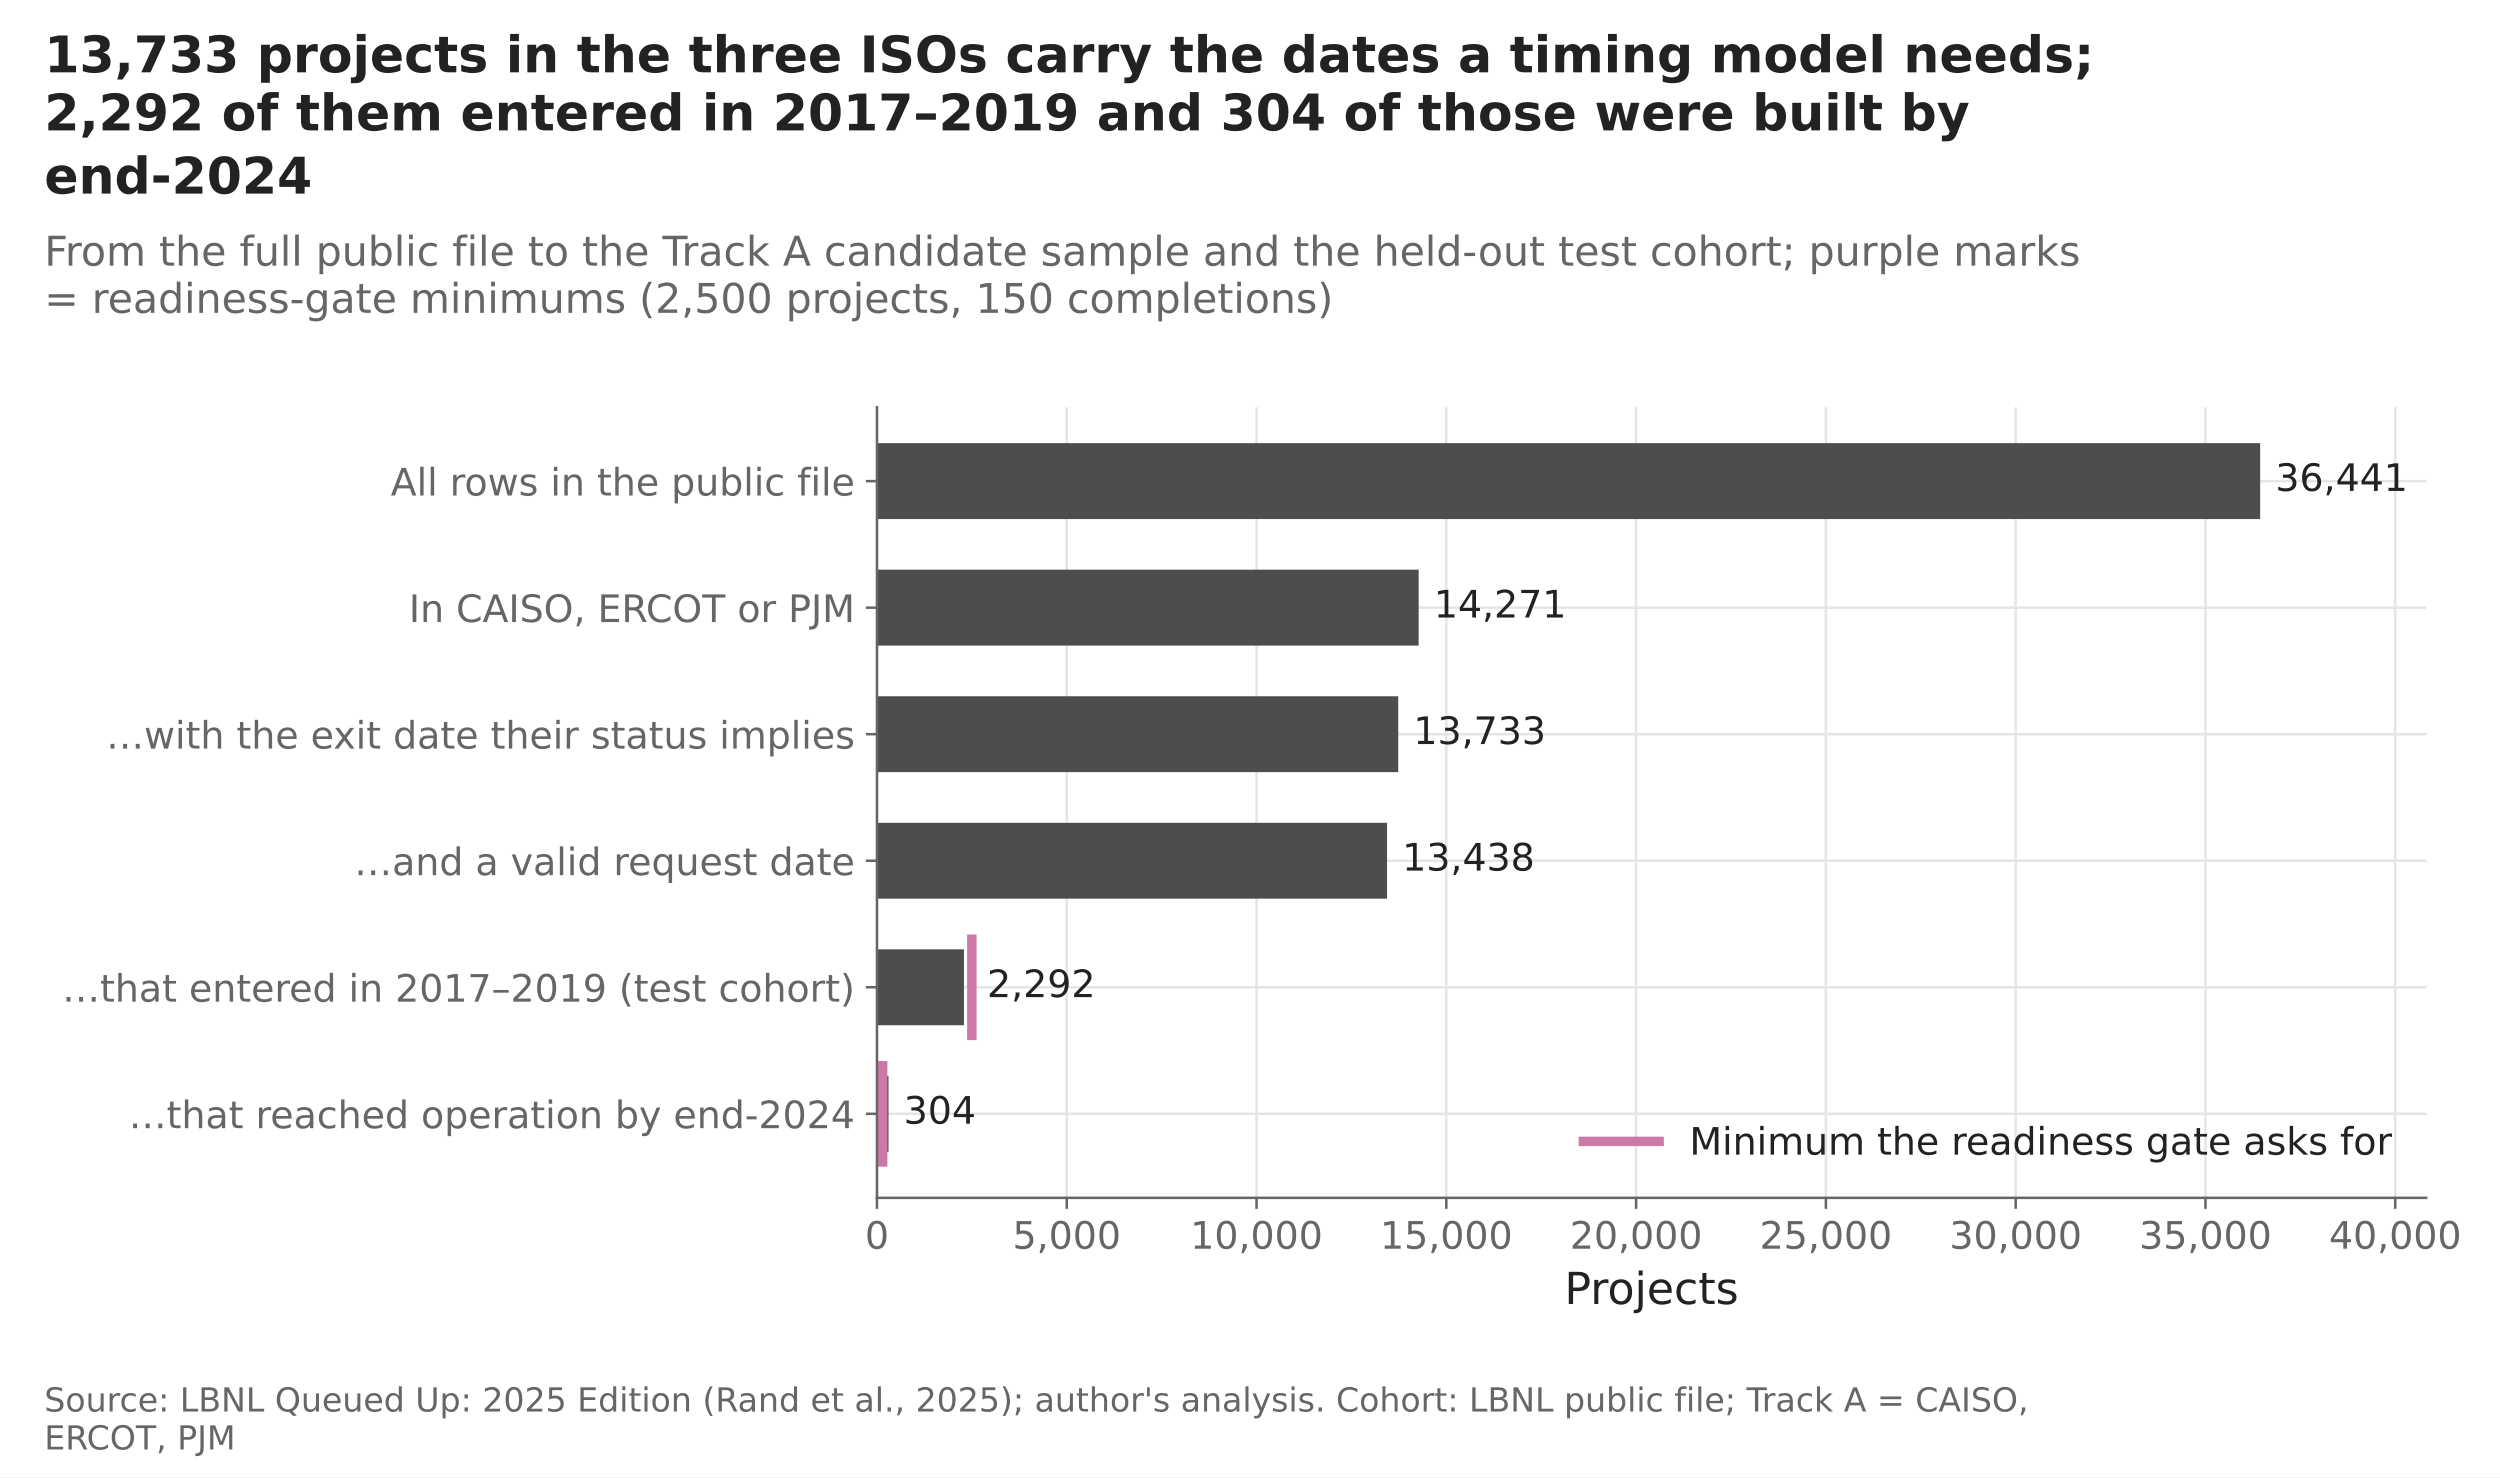
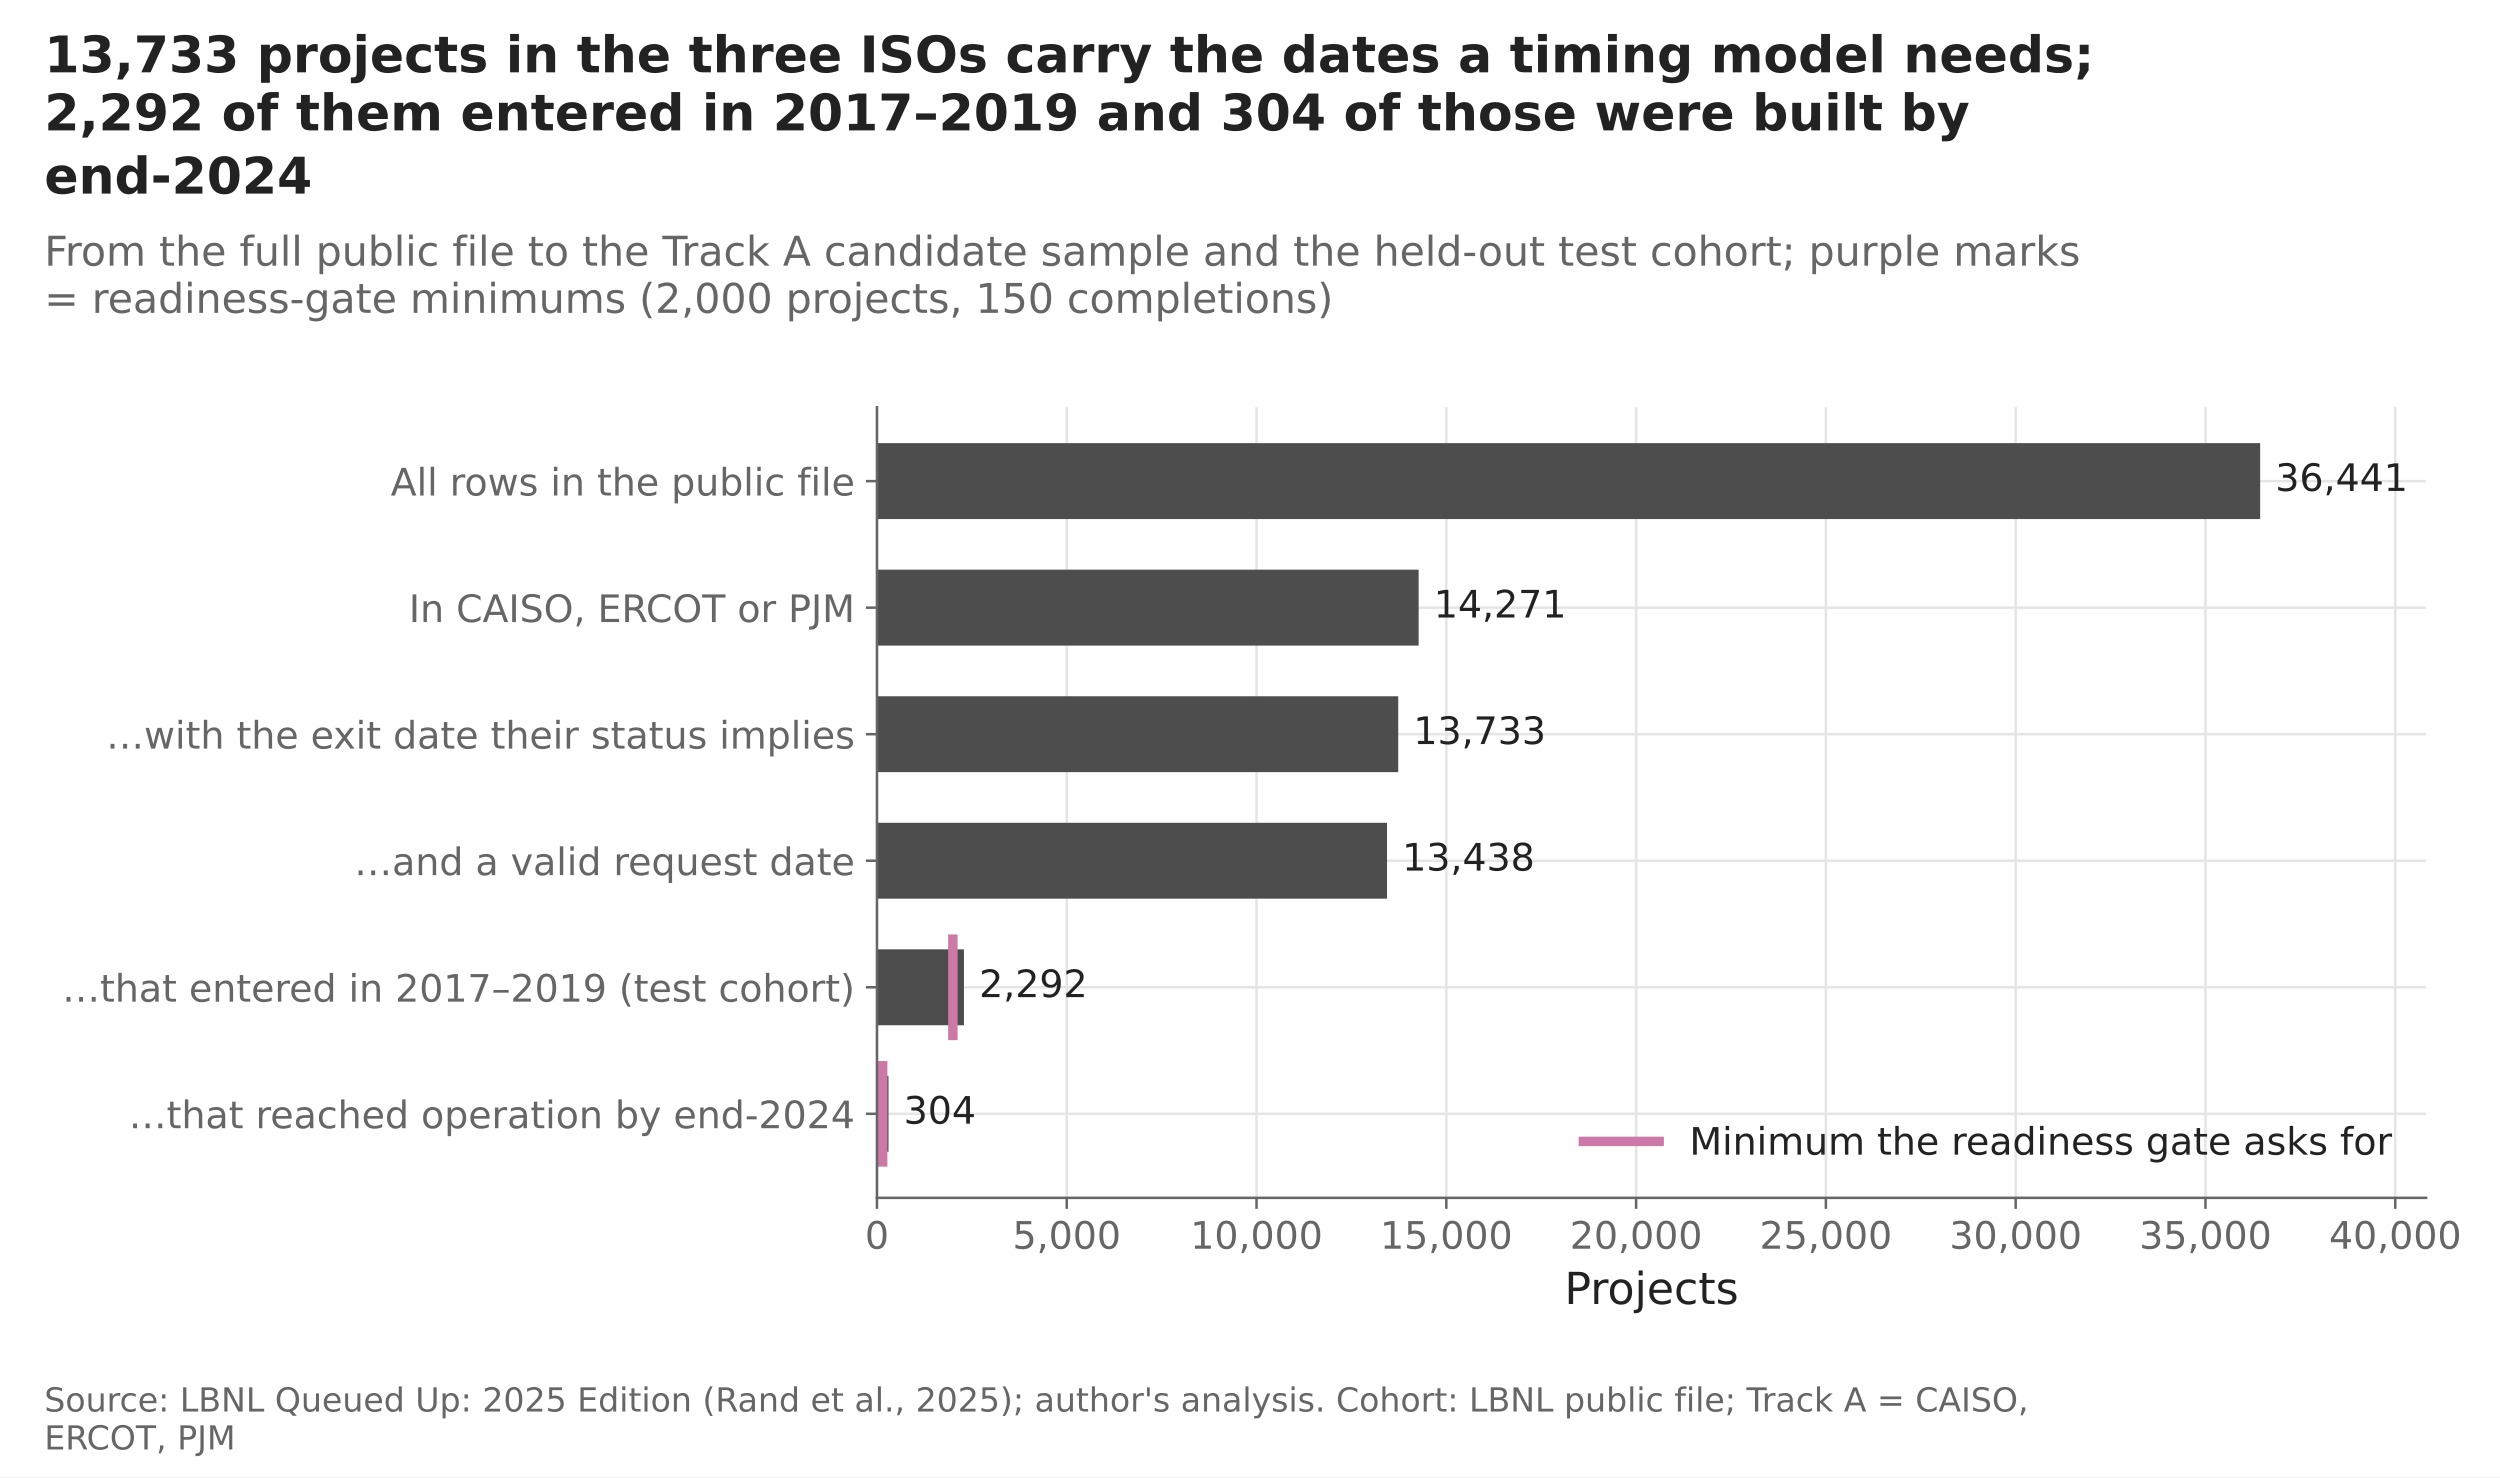
<svg xmlns="http://www.w3.org/2000/svg" xmlns:xlink="http://www.w3.org/1999/xlink" width="792pt" height="468pt" viewBox="0 0 792 468" version="1.1">
  <defs>
    <style type="text/css">*{stroke-linejoin: round; stroke-linecap: butt}</style>
  </defs>
  <g id="figure_1">
    <g id="patch_1">
      <path d="M 0 468  L 792 468  L 792 0  L 0 0  z " style="fill: #ffffff" />
    </g>
    <g id="axes_1">
      <g id="patch_2">
        <path d="M 277.821 379.478  L 768.601 379.478  L 768.601 129.004  L 277.821 129.004  z " style="fill: #ffffff" />
      </g>
      <g id="matplotlib.axis_1">
        <g id="xtick_1">
          <g id="line2d_1">
            <path d="M 277.821 379.478  L 277.821 129.004  " clip-path="url(#p68431c05c6)" style="fill: none; stroke: #e5e5e5; stroke-width: 0.8; stroke-linecap: square" />
          </g>
          <g id="line2d_2">
            <defs>
              <path id="me00eba5936" d="M 0 0  L 0 3.5  " style="stroke: #666666; stroke-width: 0.8" />
            </defs>
            <g>
              <use xlink:href="#me00eba5936" x="277.821" y="379.478" style="fill: #666666; stroke: #666666; stroke-width: 0.8" />
            </g>
          </g>
          <g id="text_1">
            <text style="font-size: 12px; font-family: 'DejaVu Sans', 'Bitstream Vera Sans', 'Computer Modern Sans Serif', 'Lucida Grande', 'Verdana', 'Geneva', 'Lucid', 'Arial', 'Helvetica', 'Avant Garde', sans-serif; text-anchor: middle; fill: #666666" x="277.821" y="395.595" transform="rotate(-0 277.8213 395.5952)">0</text>
          </g>
        </g>
        <g id="xtick_2">
          <g id="line2d_3">
            <path d="M 337.945 379.478  L 337.945 129.004  " clip-path="url(#p68431c05c6)" style="fill: none; stroke: #e5e5e5; stroke-width: 0.8; stroke-linecap: square" />
          </g>
          <g id="line2d_4">
            <g>
              <use xlink:href="#me00eba5936" x="337.945" y="379.478" style="fill: #666666; stroke: #666666; stroke-width: 0.8" />
            </g>
          </g>
          <g id="text_2">
            <text style="font-size: 12px; font-family: 'DejaVu Sans', 'Bitstream Vera Sans', 'Computer Modern Sans Serif', 'Lucida Grande', 'Verdana', 'Geneva', 'Lucid', 'Arial', 'Helvetica', 'Avant Garde', sans-serif; text-anchor: middle; fill: #666666" x="337.945" y="395.595" transform="rotate(-0 337.9453 395.5952)">5,000</text>
          </g>
        </g>
        <g id="xtick_3">
          <g id="line2d_5">
            <path d="M 398.069 379.478  L 398.069 129.004  " clip-path="url(#p68431c05c6)" style="fill: none; stroke: #e5e5e5; stroke-width: 0.8; stroke-linecap: square" />
          </g>
          <g id="line2d_6">
            <g>
              <use xlink:href="#me00eba5936" x="398.069" y="379.478" style="fill: #666666; stroke: #666666; stroke-width: 0.8" />
            </g>
          </g>
          <g id="text_3">
            <text style="font-size: 12px; font-family: 'DejaVu Sans', 'Bitstream Vera Sans', 'Computer Modern Sans Serif', 'Lucida Grande', 'Verdana', 'Geneva', 'Lucid', 'Arial', 'Helvetica', 'Avant Garde', sans-serif; text-anchor: middle; fill: #666666" x="398.069" y="395.595" transform="rotate(-0 398.0693 395.5952)">10,000</text>
          </g>
        </g>
        <g id="xtick_4">
          <g id="line2d_7">
            <path d="M 458.193 379.478  L 458.193 129.004  " clip-path="url(#p68431c05c6)" style="fill: none; stroke: #e5e5e5; stroke-width: 0.8; stroke-linecap: square" />
          </g>
          <g id="line2d_8">
            <g>
              <use xlink:href="#me00eba5936" x="458.193" y="379.478" style="fill: #666666; stroke: #666666; stroke-width: 0.8" />
            </g>
          </g>
          <g id="text_4">
            <text style="font-size: 12px; font-family: 'DejaVu Sans', 'Bitstream Vera Sans', 'Computer Modern Sans Serif', 'Lucida Grande', 'Verdana', 'Geneva', 'Lucid', 'Arial', 'Helvetica', 'Avant Garde', sans-serif; text-anchor: middle; fill: #666666" x="458.193" y="395.595" transform="rotate(-0 458.1933 395.5952)">15,000</text>
          </g>
        </g>
        <g id="xtick_5">
          <g id="line2d_9">
            <path d="M 518.317 379.478  L 518.317 129.004  " clip-path="url(#p68431c05c6)" style="fill: none; stroke: #e5e5e5; stroke-width: 0.8; stroke-linecap: square" />
          </g>
          <g id="line2d_10">
            <g>
              <use xlink:href="#me00eba5936" x="518.317" y="379.478" style="fill: #666666; stroke: #666666; stroke-width: 0.8" />
            </g>
          </g>
          <g id="text_5">
            <text style="font-size: 12px; font-family: 'DejaVu Sans', 'Bitstream Vera Sans', 'Computer Modern Sans Serif', 'Lucida Grande', 'Verdana', 'Geneva', 'Lucid', 'Arial', 'Helvetica', 'Avant Garde', sans-serif; text-anchor: middle; fill: #666666" x="518.317" y="395.595" transform="rotate(-0 518.3173 395.5952)">20,000</text>
          </g>
        </g>
        <g id="xtick_6">
          <g id="line2d_11">
            <path d="M 578.441 379.478  L 578.441 129.004  " clip-path="url(#p68431c05c6)" style="fill: none; stroke: #e5e5e5; stroke-width: 0.8; stroke-linecap: square" />
          </g>
          <g id="line2d_12">
            <g>
              <use xlink:href="#me00eba5936" x="578.441" y="379.478" style="fill: #666666; stroke: #666666; stroke-width: 0.8" />
            </g>
          </g>
          <g id="text_6">
            <text style="font-size: 12px; font-family: 'DejaVu Sans', 'Bitstream Vera Sans', 'Computer Modern Sans Serif', 'Lucida Grande', 'Verdana', 'Geneva', 'Lucid', 'Arial', 'Helvetica', 'Avant Garde', sans-serif; text-anchor: middle; fill: #666666" x="578.441" y="395.595" transform="rotate(-0 578.4413 395.5952)">25,000</text>
          </g>
        </g>
        <g id="xtick_7">
          <g id="line2d_13">
            <path d="M 638.565 379.478  L 638.565 129.004  " clip-path="url(#p68431c05c6)" style="fill: none; stroke: #e5e5e5; stroke-width: 0.8; stroke-linecap: square" />
          </g>
          <g id="line2d_14">
            <g>
              <use xlink:href="#me00eba5936" x="638.565" y="379.478" style="fill: #666666; stroke: #666666; stroke-width: 0.8" />
            </g>
          </g>
          <g id="text_7">
            <text style="font-size: 12px; font-family: 'DejaVu Sans', 'Bitstream Vera Sans', 'Computer Modern Sans Serif', 'Lucida Grande', 'Verdana', 'Geneva', 'Lucid', 'Arial', 'Helvetica', 'Avant Garde', sans-serif; text-anchor: middle; fill: #666666" x="638.565" y="395.595" transform="rotate(-0 638.5653 395.5952)">30,000</text>
          </g>
        </g>
        <g id="xtick_8">
          <g id="line2d_15">
            <path d="M 698.689 379.478  L 698.689 129.004  " clip-path="url(#p68431c05c6)" style="fill: none; stroke: #e5e5e5; stroke-width: 0.8; stroke-linecap: square" />
          </g>
          <g id="line2d_16">
            <g>
              <use xlink:href="#me00eba5936" x="698.689" y="379.478" style="fill: #666666; stroke: #666666; stroke-width: 0.8" />
            </g>
          </g>
          <g id="text_8">
            <text style="font-size: 12px; font-family: 'DejaVu Sans', 'Bitstream Vera Sans', 'Computer Modern Sans Serif', 'Lucida Grande', 'Verdana', 'Geneva', 'Lucid', 'Arial', 'Helvetica', 'Avant Garde', sans-serif; text-anchor: middle; fill: #666666" x="698.689" y="395.595" transform="rotate(-0 698.6893 395.5952)">35,000</text>
          </g>
        </g>
        <g id="xtick_9">
          <g id="line2d_17">
            <path d="M 758.813 379.478  L 758.813 129.004  " clip-path="url(#p68431c05c6)" style="fill: none; stroke: #e5e5e5; stroke-width: 0.8; stroke-linecap: square" />
          </g>
          <g id="line2d_18">
            <g>
              <use xlink:href="#me00eba5936" x="758.813" y="379.478" style="fill: #666666; stroke: #666666; stroke-width: 0.8" />
            </g>
          </g>
          <g id="text_9">
            <text style="font-size: 12px; font-family: 'DejaVu Sans', 'Bitstream Vera Sans', 'Computer Modern Sans Serif', 'Lucida Grande', 'Verdana', 'Geneva', 'Lucid', 'Arial', 'Helvetica', 'Avant Garde', sans-serif; text-anchor: middle; fill: #666666" x="758.813" y="395.595" transform="rotate(-0 758.8133 395.5952)">40,000</text>
          </g>
        </g>
        <g id="text_10">
          <text style="font-size: 14px; font-family: 'DejaVu Sans', 'Bitstream Vera Sans', 'Computer Modern Sans Serif', 'Lucida Grande', 'Verdana', 'Geneva', 'Lucid', 'Arial', 'Helvetica', 'Avant Garde', sans-serif; text-anchor: middle; fill: #222222" x="523.211" y="413.116" transform="rotate(-0 523.2109 413.1158)">Projects</text>
        </g>
      </g>
      <g id="matplotlib.axis_2">
        <g id="ytick_1">
          <g id="line2d_19">
            <path d="M 277.821 152.416  L 768.601 152.416  " clip-path="url(#p68431c05c6)" style="fill: none; stroke: #e5e5e5; stroke-width: 0.8; stroke-linecap: square" />
          </g>
          <g id="line2d_20">
            <defs>
              <path id="mce5acbc380" d="M 0 0  L -3.5 0  " style="stroke: #666666; stroke-width: 0.8" />
            </defs>
            <g>
              <use xlink:href="#mce5acbc380" x="277.821" y="152.416" style="fill: #666666; stroke: #666666; stroke-width: 0.8" />
            </g>
          </g>
          <g id="text_11">
            <text style="font-size: 12px; font-family: 'DejaVu Sans', 'Bitstream Vera Sans', 'Computer Modern Sans Serif', 'Lucida Grande', 'Verdana', 'Geneva', 'Lucid', 'Arial', 'Helvetica', 'Avant Garde', sans-serif; text-anchor: end; fill: #666666" x="270.821" y="156.975" transform="rotate(-0 270.8213 156.9748)">All rows in the public file</text>
          </g>
        </g>
        <g id="ytick_2">
          <g id="line2d_21">
            <path d="M 277.821 192.504  L 768.601 192.504  " clip-path="url(#p68431c05c6)" style="fill: none; stroke: #e5e5e5; stroke-width: 0.8; stroke-linecap: square" />
          </g>
          <g id="line2d_22">
            <g>
              <use xlink:href="#mce5acbc380" x="277.821" y="192.504" style="fill: #666666; stroke: #666666; stroke-width: 0.8" />
            </g>
          </g>
          <g id="text_12">
            <text style="font-size: 12px; font-family: 'DejaVu Sans', 'Bitstream Vera Sans', 'Computer Modern Sans Serif', 'Lucida Grande', 'Verdana', 'Geneva', 'Lucid', 'Arial', 'Helvetica', 'Avant Garde', sans-serif; text-anchor: end; fill: #666666" x="270.821" y="197.063" transform="rotate(-0 270.8213 197.063)">In CAISO, ERCOT or PJM</text>
          </g>
        </g>
        <g id="ytick_3">
          <g id="line2d_23">
            <path d="M 277.821 232.593  L 768.601 232.593  " clip-path="url(#p68431c05c6)" style="fill: none; stroke: #e5e5e5; stroke-width: 0.8; stroke-linecap: square" />
          </g>
          <g id="line2d_24">
            <g>
              <use xlink:href="#mce5acbc380" x="277.821" y="232.593" style="fill: #666666; stroke: #666666; stroke-width: 0.8" />
            </g>
          </g>
          <g id="text_13">
            <text style="font-size: 12px; font-family: 'DejaVu Sans', 'Bitstream Vera Sans', 'Computer Modern Sans Serif', 'Lucida Grande', 'Verdana', 'Geneva', 'Lucid', 'Arial', 'Helvetica', 'Avant Garde', sans-serif; text-anchor: end; fill: #666666" x="270.821" y="237.152" transform="rotate(-0 270.8213 237.1522)">…with the exit date their status implies</text>
          </g>
        </g>
        <g id="ytick_4">
          <g id="line2d_25">
            <path d="M 277.821 272.682  L 768.601 272.682  " clip-path="url(#p68431c05c6)" style="fill: none; stroke: #e5e5e5; stroke-width: 0.8; stroke-linecap: square" />
          </g>
          <g id="line2d_26">
            <g>
              <use xlink:href="#mce5acbc380" x="277.821" y="272.682" style="fill: #666666; stroke: #666666; stroke-width: 0.8" />
            </g>
          </g>
          <g id="text_14">
            <text style="font-size: 12px; font-family: 'DejaVu Sans', 'Bitstream Vera Sans', 'Computer Modern Sans Serif', 'Lucida Grande', 'Verdana', 'Geneva', 'Lucid', 'Arial', 'Helvetica', 'Avant Garde', sans-serif; text-anchor: end; fill: #666666" x="270.821" y="277.241" transform="rotate(-0 270.8213 277.2409)">…and a valid request date</text>
          </g>
        </g>
        <g id="ytick_5">
          <g id="line2d_27">
            <path d="M 277.821 312.77  L 768.601 312.77  " clip-path="url(#p68431c05c6)" style="fill: none; stroke: #e5e5e5; stroke-width: 0.8; stroke-linecap: square" />
          </g>
          <g id="line2d_28">
            <g>
              <use xlink:href="#mce5acbc380" x="277.821" y="312.77" style="fill: #666666; stroke: #666666; stroke-width: 0.8" />
            </g>
          </g>
          <g id="text_15">
            <text style="font-size: 12px; font-family: 'DejaVu Sans', 'Bitstream Vera Sans', 'Computer Modern Sans Serif', 'Lucida Grande', 'Verdana', 'Geneva', 'Lucid', 'Arial', 'Helvetica', 'Avant Garde', sans-serif; text-anchor: end; fill: #666666" x="270.821" y="317.33" transform="rotate(-0 270.8213 317.3295)">…that entered in 2017–2019 (test cohort)</text>
          </g>
        </g>
        <g id="ytick_6">
          <g id="line2d_29">
            <path d="M 277.821 352.859  L 768.601 352.859  " clip-path="url(#p68431c05c6)" style="fill: none; stroke: #e5e5e5; stroke-width: 0.8; stroke-linecap: square" />
          </g>
          <g id="line2d_30">
            <g>
              <use xlink:href="#mce5acbc380" x="277.821" y="352.859" style="fill: #666666; stroke: #666666; stroke-width: 0.8" />
            </g>
          </g>
          <g id="text_16">
            <text style="font-size: 12px; font-family: 'DejaVu Sans', 'Bitstream Vera Sans', 'Computer Modern Sans Serif', 'Lucida Grande', 'Verdana', 'Geneva', 'Lucid', 'Arial', 'Helvetica', 'Avant Garde', sans-serif; text-anchor: end; fill: #666666" x="270.821" y="357.418" transform="rotate(-0 270.8213 357.4182)">…that reached operation by end-2024</text>
          </g>
        </g>
      </g>
      <g id="patch_3">
        <path d="M 277.821 164.442  L 716.017 164.442  L 716.017 140.389  L 277.821 140.389  z " clip-path="url(#p68431c05c6)" style="fill: #4d4d4d" />
      </g>
      <g id="patch_4">
        <path d="M 277.821 204.531  L 449.427 204.531  L 449.427 180.478  L 277.821 180.478  z " clip-path="url(#p68431c05c6)" style="fill: #4d4d4d" />
      </g>
      <g id="patch_5">
        <path d="M 277.821 244.62  L 442.958 244.62  L 442.958 220.567  L 277.821 220.567  z " clip-path="url(#p68431c05c6)" style="fill: #4d4d4d" />
      </g>
      <g id="patch_6">
        <path d="M 277.821 284.708  L 439.411 284.708  L 439.411 260.655  L 277.821 260.655  z " clip-path="url(#p68431c05c6)" style="fill: #4d4d4d" />
      </g>
      <g id="patch_7">
        <path d="M 277.821 324.797  L 305.382 324.797  L 305.382 300.744  L 277.821 300.744  z " clip-path="url(#p68431c05c6)" style="fill: #4d4d4d" />
      </g>
      <g id="patch_8">
        <path d="M 277.821 364.886  L 281.477 364.886  L 281.477 340.833  L 277.821 340.833  z " clip-path="url(#p68431c05c6)" style="fill: #4d4d4d" />
      </g>
      <g id="line2d_31">
-         <path d="M 307.883 328.004  L 307.883 297.537  " clip-path="url(#p68431c05c6)" style="fill: none; stroke: #cc79a7; stroke-width: 3; stroke-linecap: square" />
+         <path d="M 301.871 328.004  L 301.871 297.537  " clip-path="url(#p68431c05c6)" style="fill: none; stroke: #cc79a7; stroke-width: 3; stroke-linecap: square" />
      </g>
      <g id="line2d_32">
        <path d="M 279.625 368.093  L 279.625 337.625  " clip-path="url(#p68431c05c6)" style="fill: none; stroke: #cc79a7; stroke-width: 3; stroke-linecap: square" />
      </g>
      <g id="patch_9">
        <path d="M 277.821 379.478  L 277.821 129.004  " style="fill: none; stroke: #666666; stroke-width: 0.8; stroke-linejoin: miter; stroke-linecap: square" />
      </g>
      <g id="patch_10">
        <path d="M 277.821 379.478  L 768.601 379.478  " style="fill: none; stroke: #666666; stroke-width: 0.8; stroke-linejoin: miter; stroke-linecap: square" />
      </g>
      <g id="text_17">
        <text style="font-size: 12px; font-family: 'DejaVu Sans', 'Bitstream Vera Sans', 'Computer Modern Sans Serif', 'Lucida Grande', 'Verdana', 'Geneva', 'Lucid', 'Arial', 'Helvetica', 'Avant Garde', sans-serif; text-anchor: start; fill: #222222" x="720.827" y="155.533" transform="rotate(-0 720.827 155.533)">36,441</text>
      </g>
      <g id="text_18">
        <text style="font-size: 12px; font-family: 'DejaVu Sans', 'Bitstream Vera Sans', 'Computer Modern Sans Serif', 'Lucida Grande', 'Verdana', 'Geneva', 'Lucid', 'Arial', 'Helvetica', 'Avant Garde', sans-serif; text-anchor: start; fill: #222222" x="454.237" y="195.622" transform="rotate(-0 454.2371 195.6216)">14,271</text>
      </g>
      <g id="text_19">
        <text style="font-size: 12px; font-family: 'DejaVu Sans', 'Bitstream Vera Sans', 'Computer Modern Sans Serif', 'Lucida Grande', 'Verdana', 'Geneva', 'Lucid', 'Arial', 'Helvetica', 'Avant Garde', sans-serif; text-anchor: start; fill: #222222" x="447.768" y="235.71" transform="rotate(-0 447.7678 235.7103)">13,733</text>
      </g>
      <g id="text_20">
        <text style="font-size: 12px; font-family: 'DejaVu Sans', 'Bitstream Vera Sans', 'Computer Modern Sans Serif', 'Lucida Grande', 'Verdana', 'Geneva', 'Lucid', 'Arial', 'Helvetica', 'Avant Garde', sans-serif; text-anchor: start; fill: #222222" x="444.22" y="275.799" transform="rotate(-0 444.2205 275.799)">13,438</text>
      </g>
      <g id="text_21">
-         <text style="font-size: 12px; font-family: 'DejaVu Sans', 'Bitstream Vera Sans', 'Computer Modern Sans Serif', 'Lucida Grande', 'Verdana', 'Geneva', 'Lucid', 'Arial', 'Helvetica', 'Avant Garde', sans-serif; text-anchor: start; fill: #222222" x="312.693" y="315.888" transform="rotate(-0 312.6932 315.8876)">2,292</text>
+         <text style="font-size: 12px; font-family: 'DejaVu Sans', 'Bitstream Vera Sans', 'Computer Modern Sans Serif', 'Lucida Grande', 'Verdana', 'Geneva', 'Lucid', 'Arial', 'Helvetica', 'Avant Garde', sans-serif; text-anchor: start; fill: #222222" x="310.192" y="315.888" transform="rotate(-0 310.192 315.8876)">2,292</text>
      </g>
      <g id="text_22">
        <text style="font-size: 12px; font-family: 'DejaVu Sans', 'Bitstream Vera Sans', 'Computer Modern Sans Serif', 'Lucida Grande', 'Verdana', 'Geneva', 'Lucid', 'Arial', 'Helvetica', 'Avant Garde', sans-serif; text-anchor: start; fill: #222222" x="286.287" y="355.976" transform="rotate(-0 286.2867 355.9763)">304</text>
      </g>
      <g id="legend_1">
        <g id="line2d_33">
          <path d="M 501.616 361.595  L 513.616 361.595  L 525.616 361.595  " style="fill: none; stroke: #cc79a7; stroke-width: 3; stroke-linecap: square" />
        </g>
        <g id="text_23">
          <text style="font-size: 12px; font-family: 'DejaVu Sans', 'Bitstream Vera Sans', 'Computer Modern Sans Serif', 'Lucida Grande', 'Verdana', 'Geneva', 'Lucid', 'Arial', 'Helvetica', 'Avant Garde', sans-serif; text-anchor: start; fill: #222222" x="535.216" y="365.795" transform="rotate(-0 535.2155 365.7952)">Minimum the readiness gate asks for</text>
        </g>
      </g>
    </g>
    <g id="text_24">
      <text style="font-weight: 700; font-size: 16px; font-family: 'DejaVu Sans', 'Bitstream Vera Sans', 'Computer Modern Sans Serif', 'Lucida Grande', 'Verdana', 'Geneva', 'Lucid', 'Arial', 'Helvetica', 'Avant Garde', sans-serif; fill: #222222" transform="translate(14.04 22.9125)">13,733 projects in the three ISOs carry the dates a timing model needs;</text>
      <text style="font-weight: 700; font-size: 16px; font-family: 'DejaVu Sans', 'Bitstream Vera Sans', 'Computer Modern Sans Serif', 'Lucida Grande', 'Verdana', 'Geneva', 'Lucid', 'Arial', 'Helvetica', 'Avant Garde', sans-serif; fill: #222222" transform="translate(14.04 41.3125)">2,292 of them entered in 2017–2019 and 304 of those were built by</text>
      <text style="font-weight: 700; font-size: 16px; font-family: 'DejaVu Sans', 'Bitstream Vera Sans', 'Computer Modern Sans Serif', 'Lucida Grande', 'Verdana', 'Geneva', 'Lucid', 'Arial', 'Helvetica', 'Avant Garde', sans-serif; fill: #222222" transform="translate(14.04 61.325)">end-2024</text>
    </g>
    <g id="text_25">
      <text style="font-size: 13px; font-family: 'DejaVu Sans', 'Bitstream Vera Sans', 'Computer Modern Sans Serif', 'Lucida Grande', 'Verdana', 'Geneva', 'Lucid', 'Arial', 'Helvetica', 'Avant Garde', sans-serif; fill: #666666" transform="translate(14.04 84.16619)">From the full public file to the Track A candidate sample and the held-out test cohort; purple marks</text>
-       <text style="font-size: 13px; font-family: 'DejaVu Sans', 'Bitstream Vera Sans', 'Computer Modern Sans Serif', 'Lucida Grande', 'Verdana', 'Geneva', 'Lucid', 'Arial', 'Helvetica', 'Avant Garde', sans-serif; fill: #666666" transform="translate(14.04 99.11619)">= readiness-gate minimums (2,500 projects, 150 completions)</text>
+       <text style="font-size: 13px; font-family: 'DejaVu Sans', 'Bitstream Vera Sans', 'Computer Modern Sans Serif', 'Lucida Grande', 'Verdana', 'Geneva', 'Lucid', 'Arial', 'Helvetica', 'Avant Garde', sans-serif; fill: #666666" transform="translate(14.04 99.11619)">= readiness-gate minimums (2,000 projects, 150 completions)</text>
    </g>
    <g id="text_26">
      <text style="font-size: 10.5px; font-family: 'DejaVu Sans', 'Bitstream Vera Sans', 'Computer Modern Sans Serif', 'Lucida Grande', 'Verdana', 'Geneva', 'Lucid', 'Arial', 'Helvetica', 'Avant Garde', sans-serif; fill: #666666" transform="translate(14.04 447.1688)">Source: LBNL Queued Up: 2025 Edition (Rand et al., 2025); author's analysis. Cohort: LBNL public file; Track A = CAISO,</text>
      <text style="font-size: 10.5px; font-family: 'DejaVu Sans', 'Bitstream Vera Sans', 'Computer Modern Sans Serif', 'Lucida Grande', 'Verdana', 'Geneva', 'Lucid', 'Arial', 'Helvetica', 'Avant Garde', sans-serif; fill: #666666" transform="translate(14.04 459.1922)">ERCOT, PJM</text>
    </g>
  </g>
  <defs>
    <clipPath id="p68431c05c6">
      <rect x="277.821" y="129.004" width="490.779" height="250.474" />
    </clipPath>
  </defs>
</svg>
